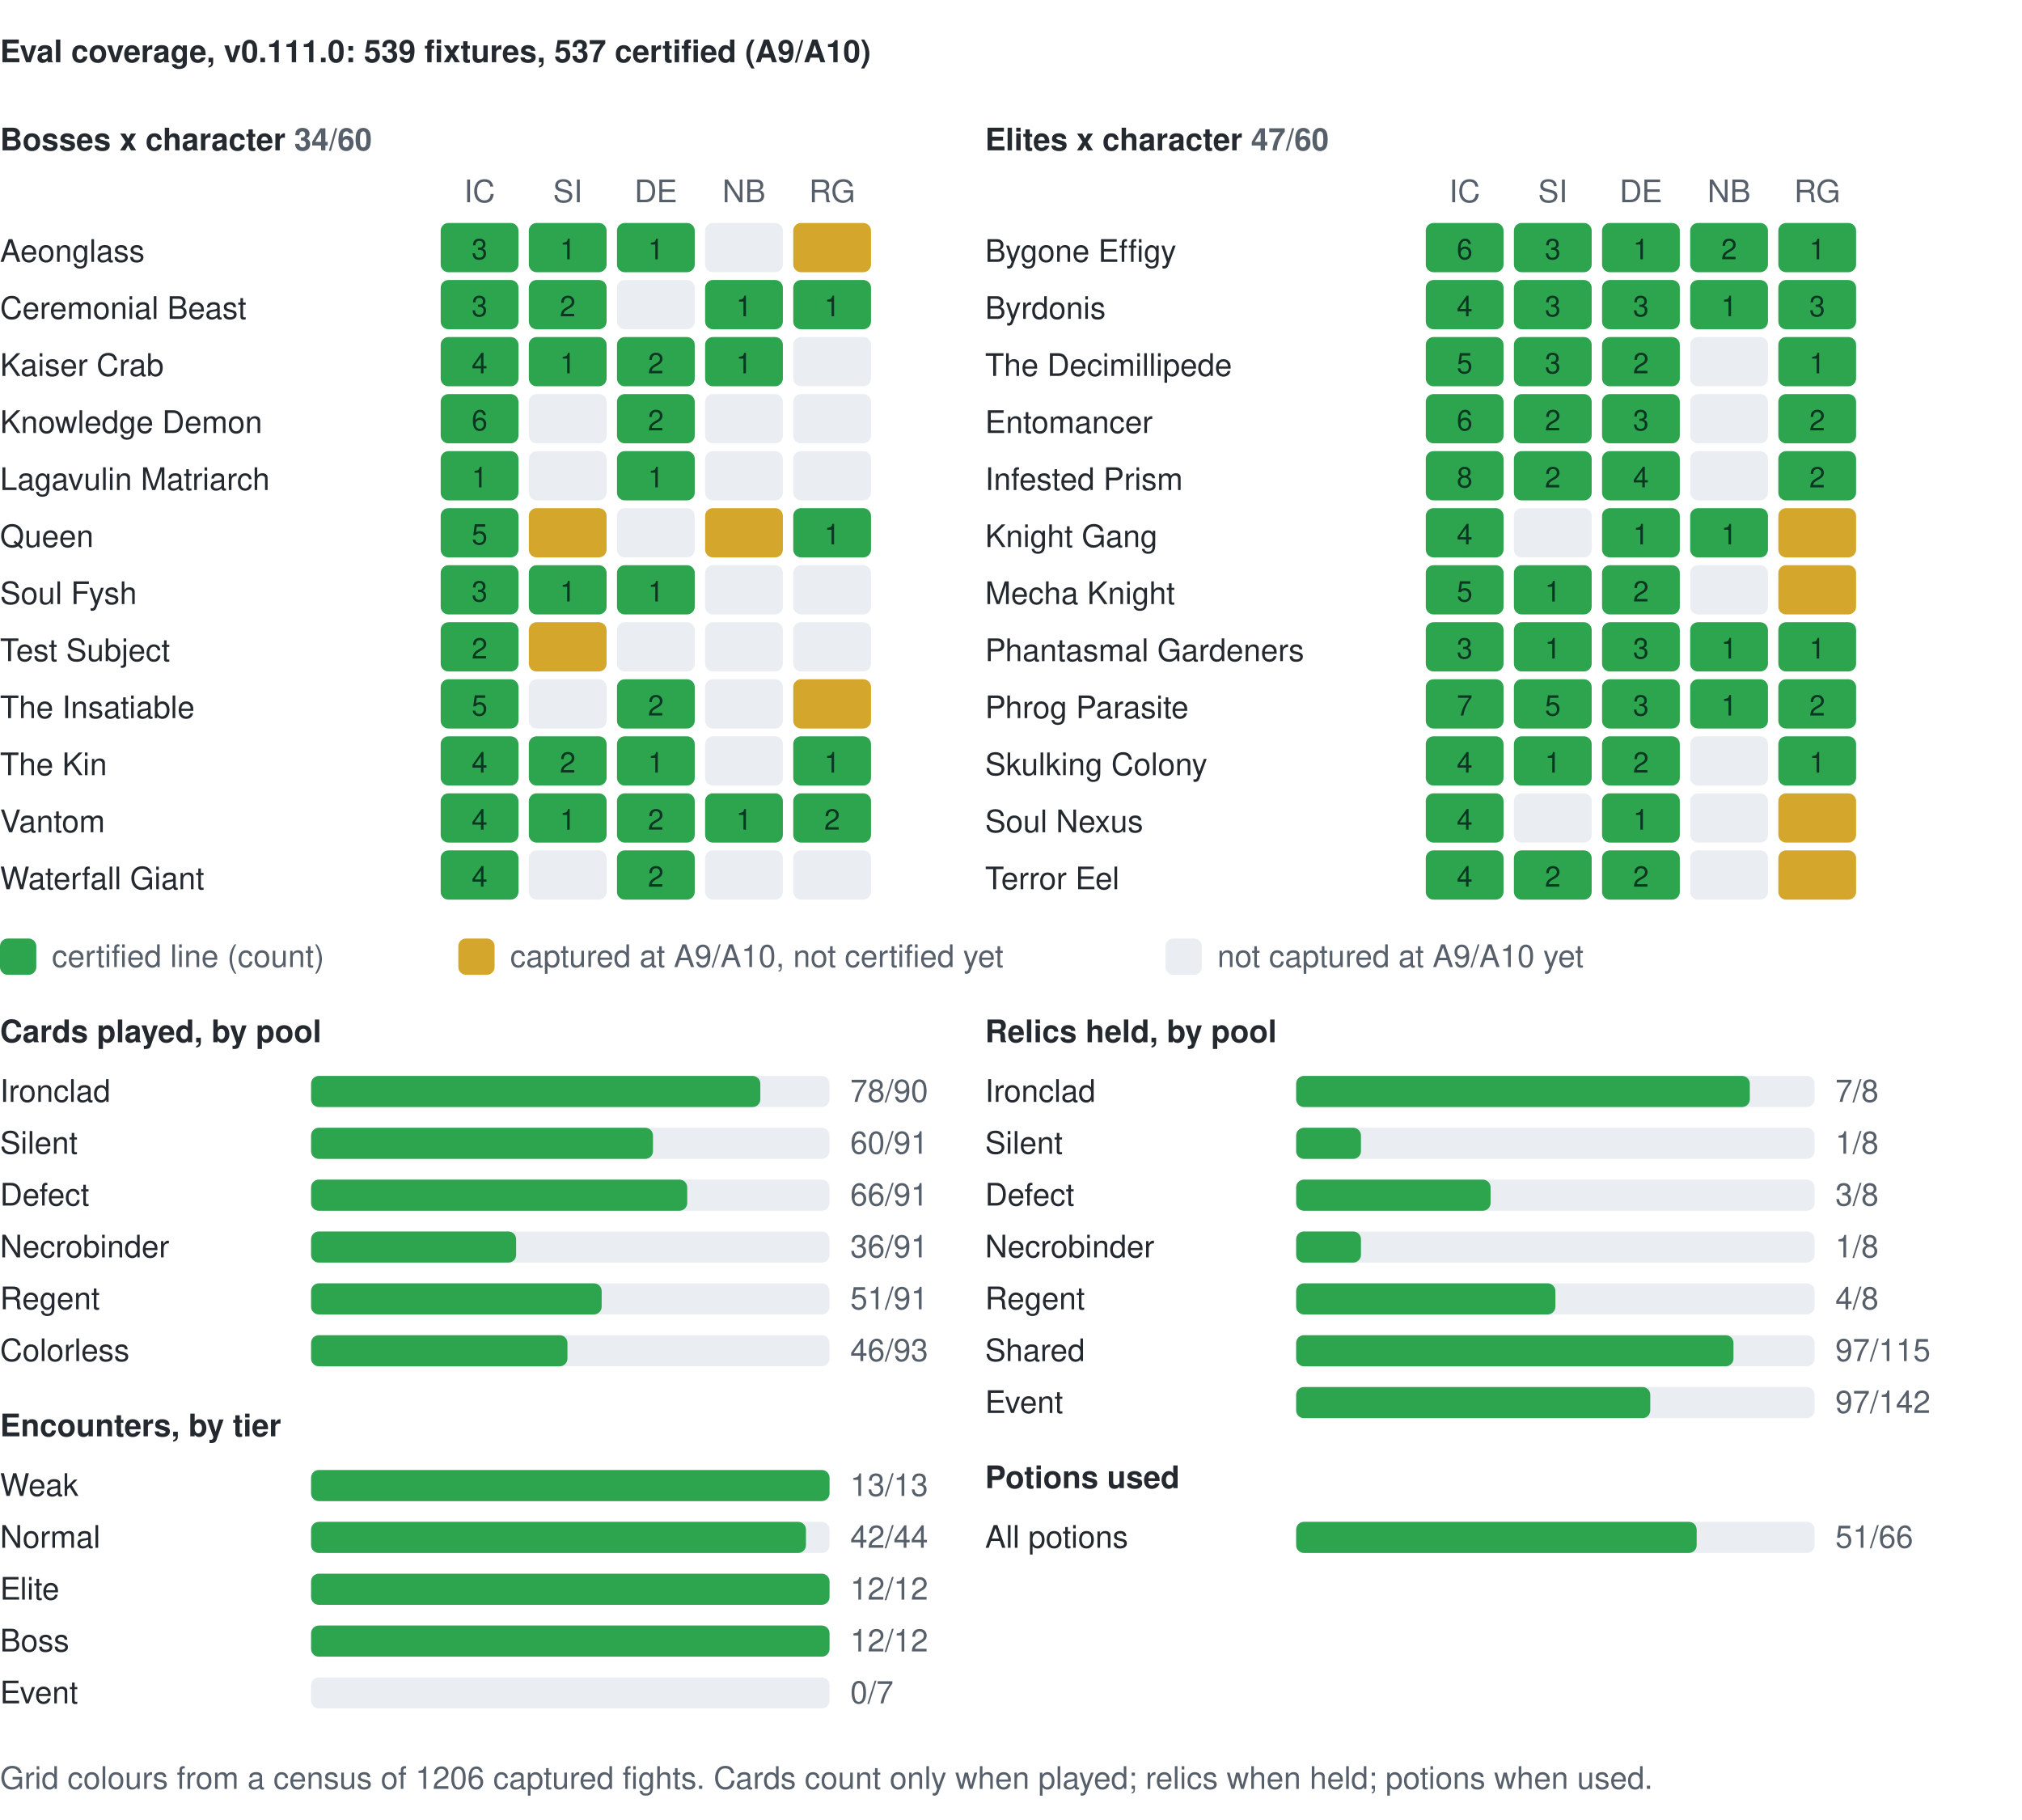
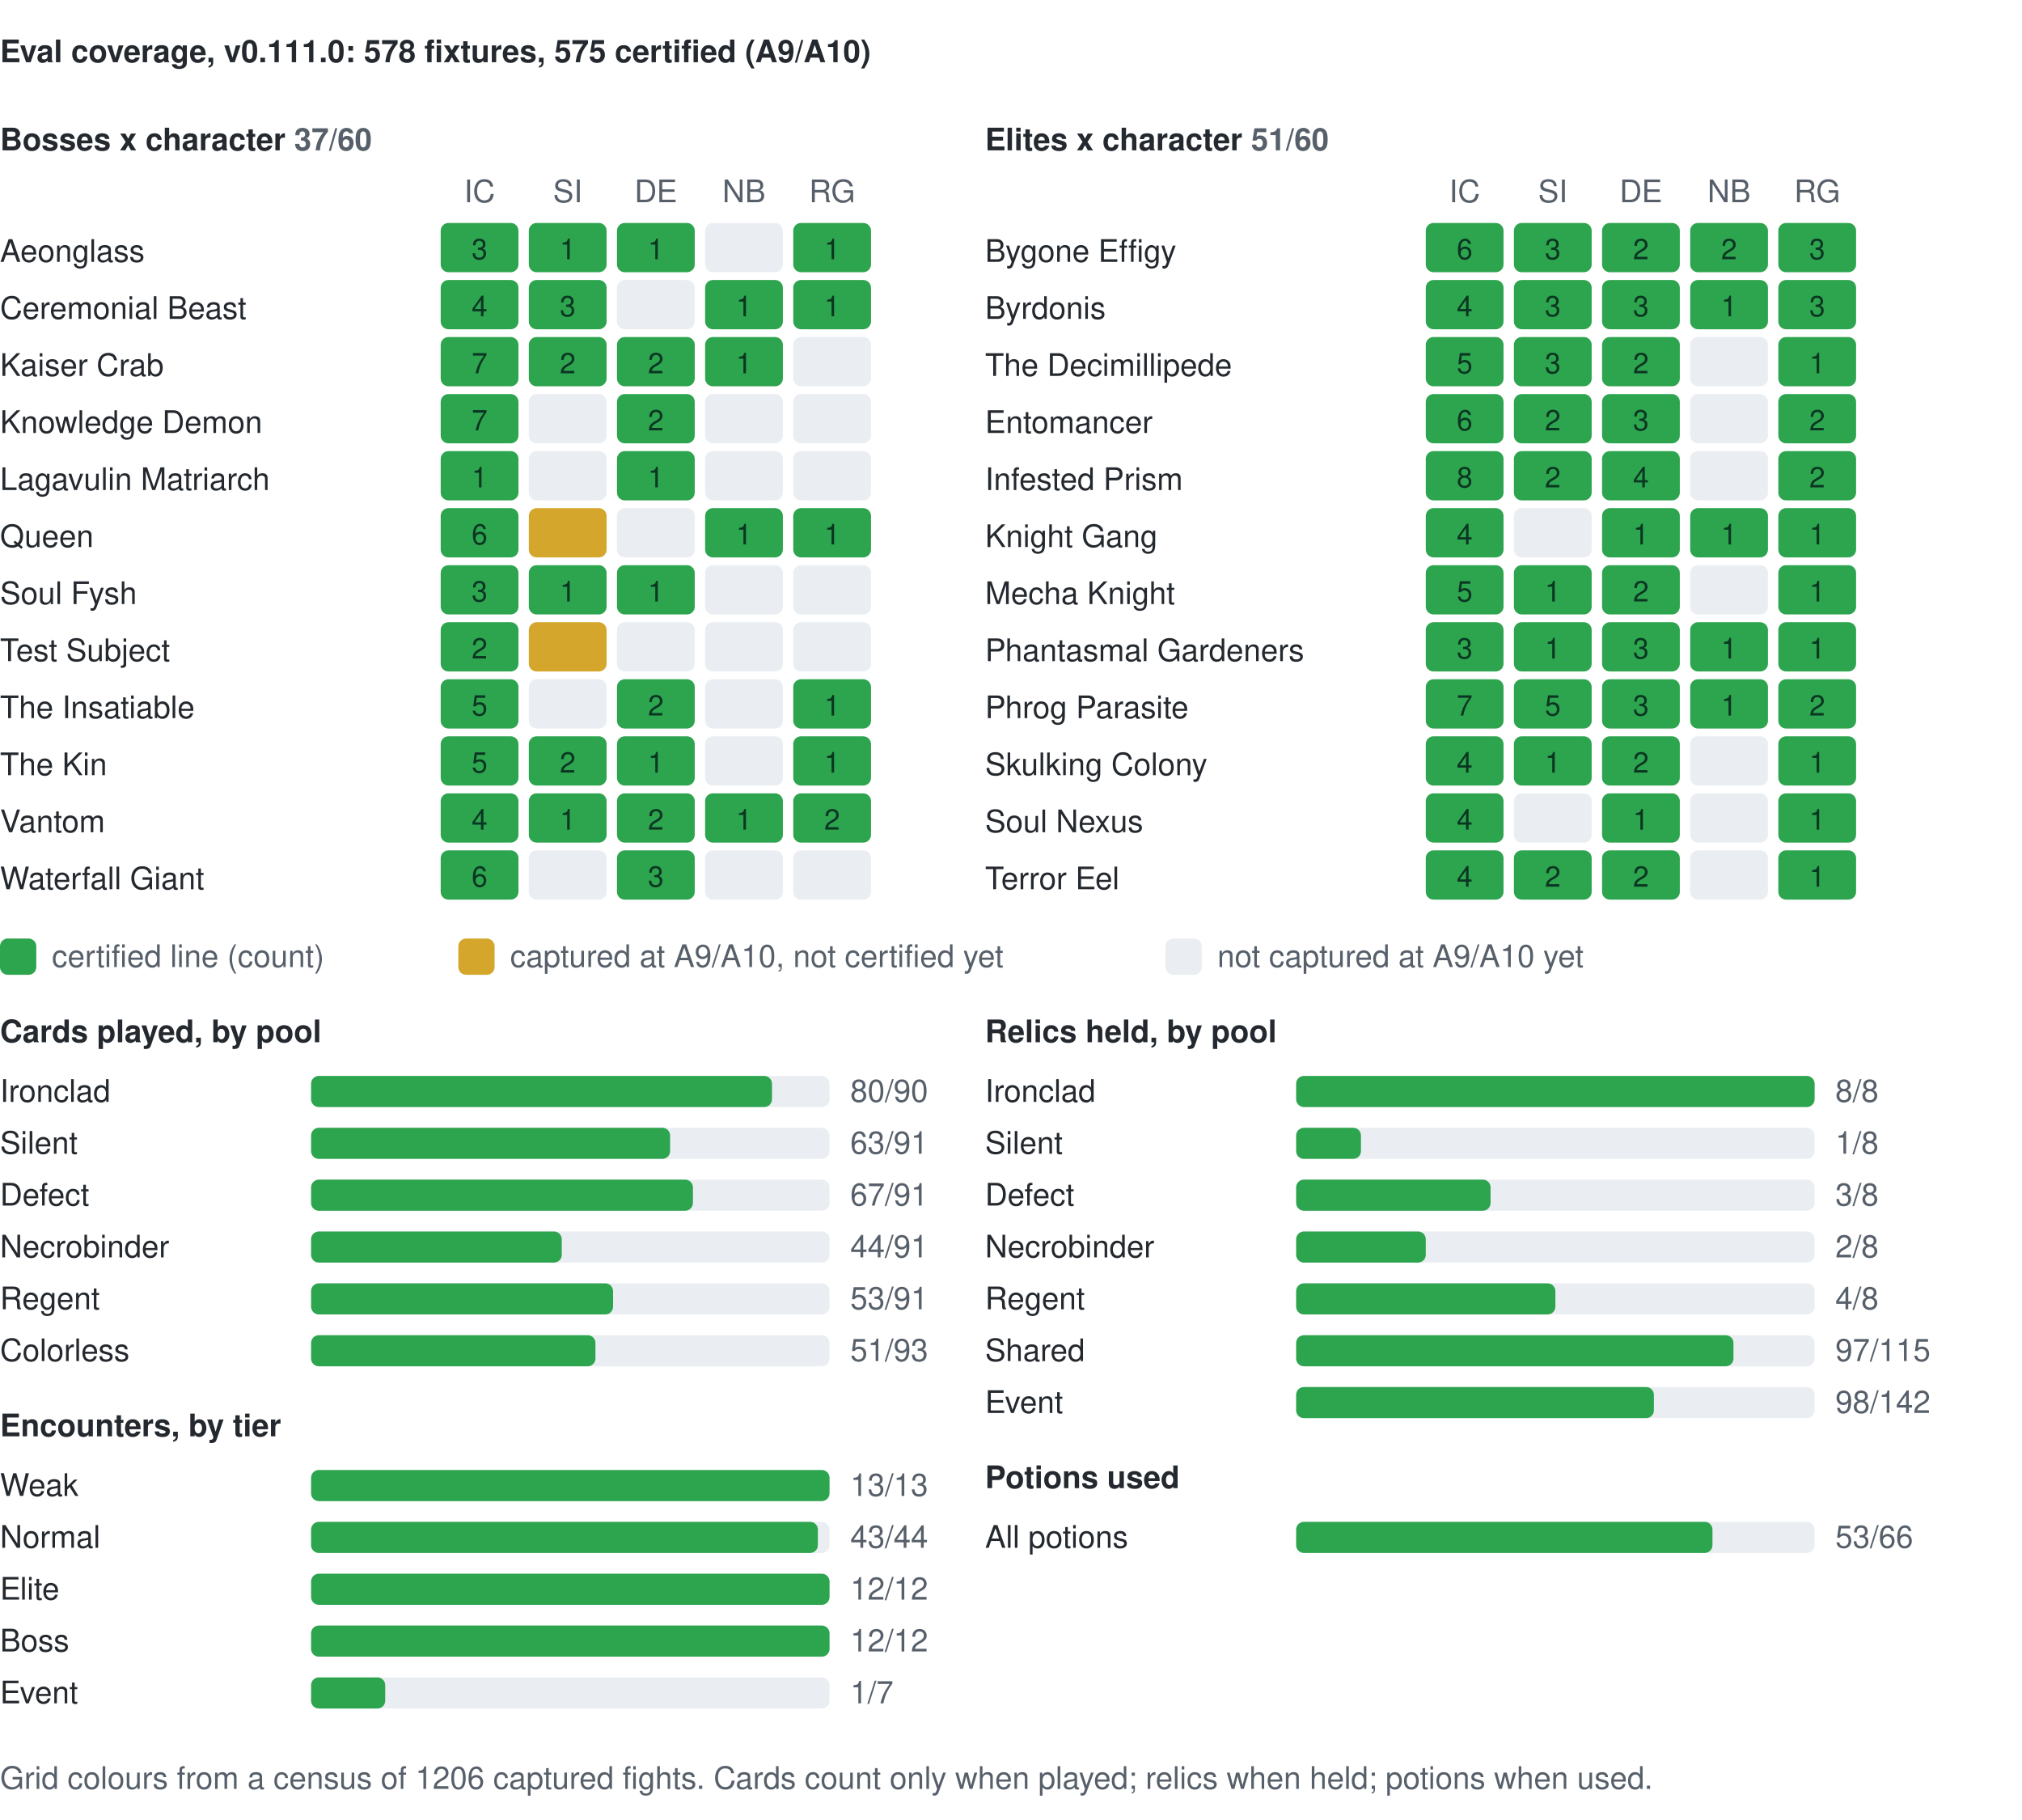
<svg xmlns="http://www.w3.org/2000/svg" width="780" height="702" viewBox="0 0 780 702" role="img" aria-label="Eval suite coverage">
  <style>
.bg{fill:#ffffff}.t{font:12px -apple-system,Segoe UI,Helvetica,Arial,sans-serif;fill:#24292f}
.m{fill:#57606a}.h{font-weight:600}.n{font-size:11px;fill:#0a3622}
.cert{fill:#2da44e}.capt{fill:#d4a72c}.none{fill:#eaeef2}.track{fill:#eaeef2}.bar{fill:#2da44e}
@media (prefers-color-scheme:dark){.bg{fill:#0d1117}.t{fill:#e6edf3}.m{fill:#8d96a0}
.none,.track{fill:#21262d}.cert,.bar{fill:#2ea043}.capt{fill:#bb8009}.n{fill:#ffffff}}
</style>
  <rect class="bg" width="780" height="702" />
  <g transform="translate(0,0)">
-     <text class="t h" x="0" y="24">Eval coverage, v0.111.0: 539 fixtures, 537 certified (A9/A10)</text>
-     <text class="t h" x="0" y="58">Bosses x character <tspan class="m">34/60</tspan>
+     <text class="t h" x="0" y="24">Eval coverage, v0.111.0: 578 fixtures, 575 certified (A9/A10)</text>
+     <text class="t h" x="0" y="58">Bosses x character <tspan class="m">37/60</tspan>
    </text>
    <text class="t m" x="185" y="78" text-anchor="middle">IC</text>
    <text class="t m" x="219" y="78" text-anchor="middle">SI</text>
    <text class="t m" x="253" y="78" text-anchor="middle">DE</text>
    <text class="t m" x="287" y="78" text-anchor="middle">NB</text>
    <text class="t m" x="321" y="78" text-anchor="middle">RG</text>
    <text class="t" x="0" y="101">Aeonglass</text>
    <rect class="cert" x="170" y="86" width="30" height="19" rx="3" />
    <text class="t n" x="185" y="100" text-anchor="middle">3</text>
    <rect class="cert" x="204" y="86" width="30" height="19" rx="3" />
    <text class="t n" x="219" y="100" text-anchor="middle">1</text>
    <rect class="cert" x="238" y="86" width="30" height="19" rx="3" />
    <text class="t n" x="253" y="100" text-anchor="middle">1</text>
    <rect class="none" x="272" y="86" width="30" height="19" rx="3" />
-     <rect class="capt" x="306" y="86" width="30" height="19" rx="3" />
+     <rect class="cert" x="306" y="86" width="30" height="19" rx="3" />
+     <text class="t n" x="321" y="100" text-anchor="middle">1</text>
    <text class="t" x="0" y="123">Ceremonial Beast</text>
    <rect class="cert" x="170" y="108" width="30" height="19" rx="3" />
-     <text class="t n" x="185" y="122" text-anchor="middle">3</text>
+     <text class="t n" x="185" y="122" text-anchor="middle">4</text>
    <rect class="cert" x="204" y="108" width="30" height="19" rx="3" />
-     <text class="t n" x="219" y="122" text-anchor="middle">2</text>
+     <text class="t n" x="219" y="122" text-anchor="middle">3</text>
    <rect class="none" x="238" y="108" width="30" height="19" rx="3" />
    <rect class="cert" x="272" y="108" width="30" height="19" rx="3" />
    <text class="t n" x="287" y="122" text-anchor="middle">1</text>
    <rect class="cert" x="306" y="108" width="30" height="19" rx="3" />
    <text class="t n" x="321" y="122" text-anchor="middle">1</text>
    <text class="t" x="0" y="145">Kaiser Crab</text>
    <rect class="cert" x="170" y="130" width="30" height="19" rx="3" />
-     <text class="t n" x="185" y="144" text-anchor="middle">4</text>
+     <text class="t n" x="185" y="144" text-anchor="middle">7</text>
    <rect class="cert" x="204" y="130" width="30" height="19" rx="3" />
-     <text class="t n" x="219" y="144" text-anchor="middle">1</text>
+     <text class="t n" x="219" y="144" text-anchor="middle">2</text>
    <rect class="cert" x="238" y="130" width="30" height="19" rx="3" />
    <text class="t n" x="253" y="144" text-anchor="middle">2</text>
    <rect class="cert" x="272" y="130" width="30" height="19" rx="3" />
    <text class="t n" x="287" y="144" text-anchor="middle">1</text>
    <rect class="none" x="306" y="130" width="30" height="19" rx="3" />
    <text class="t" x="0" y="167">Knowledge Demon</text>
    <rect class="cert" x="170" y="152" width="30" height="19" rx="3" />
-     <text class="t n" x="185" y="166" text-anchor="middle">6</text>
+     <text class="t n" x="185" y="166" text-anchor="middle">7</text>
    <rect class="none" x="204" y="152" width="30" height="19" rx="3" />
    <rect class="cert" x="238" y="152" width="30" height="19" rx="3" />
    <text class="t n" x="253" y="166" text-anchor="middle">2</text>
    <rect class="none" x="272" y="152" width="30" height="19" rx="3" />
    <rect class="none" x="306" y="152" width="30" height="19" rx="3" />
    <text class="t" x="0" y="189">Lagavulin Matriarch</text>
    <rect class="cert" x="170" y="174" width="30" height="19" rx="3" />
    <text class="t n" x="185" y="188" text-anchor="middle">1</text>
    <rect class="none" x="204" y="174" width="30" height="19" rx="3" />
    <rect class="cert" x="238" y="174" width="30" height="19" rx="3" />
    <text class="t n" x="253" y="188" text-anchor="middle">1</text>
    <rect class="none" x="272" y="174" width="30" height="19" rx="3" />
    <rect class="none" x="306" y="174" width="30" height="19" rx="3" />
    <text class="t" x="0" y="211">Queen</text>
    <rect class="cert" x="170" y="196" width="30" height="19" rx="3" />
-     <text class="t n" x="185" y="210" text-anchor="middle">5</text>
+     <text class="t n" x="185" y="210" text-anchor="middle">6</text>
    <rect class="capt" x="204" y="196" width="30" height="19" rx="3" />
    <rect class="none" x="238" y="196" width="30" height="19" rx="3" />
-     <rect class="capt" x="272" y="196" width="30" height="19" rx="3" />
+     <rect class="cert" x="272" y="196" width="30" height="19" rx="3" />
+     <text class="t n" x="287" y="210" text-anchor="middle">1</text>
    <rect class="cert" x="306" y="196" width="30" height="19" rx="3" />
    <text class="t n" x="321" y="210" text-anchor="middle">1</text>
    <text class="t" x="0" y="233">Soul Fysh</text>
    <rect class="cert" x="170" y="218" width="30" height="19" rx="3" />
    <text class="t n" x="185" y="232" text-anchor="middle">3</text>
    <rect class="cert" x="204" y="218" width="30" height="19" rx="3" />
    <text class="t n" x="219" y="232" text-anchor="middle">1</text>
    <rect class="cert" x="238" y="218" width="30" height="19" rx="3" />
    <text class="t n" x="253" y="232" text-anchor="middle">1</text>
    <rect class="none" x="272" y="218" width="30" height="19" rx="3" />
    <rect class="none" x="306" y="218" width="30" height="19" rx="3" />
    <text class="t" x="0" y="255">Test Subject</text>
    <rect class="cert" x="170" y="240" width="30" height="19" rx="3" />
    <text class="t n" x="185" y="254" text-anchor="middle">2</text>
    <rect class="capt" x="204" y="240" width="30" height="19" rx="3" />
    <rect class="none" x="238" y="240" width="30" height="19" rx="3" />
    <rect class="none" x="272" y="240" width="30" height="19" rx="3" />
    <rect class="none" x="306" y="240" width="30" height="19" rx="3" />
    <text class="t" x="0" y="277">The Insatiable</text>
    <rect class="cert" x="170" y="262" width="30" height="19" rx="3" />
    <text class="t n" x="185" y="276" text-anchor="middle">5</text>
    <rect class="none" x="204" y="262" width="30" height="19" rx="3" />
    <rect class="cert" x="238" y="262" width="30" height="19" rx="3" />
    <text class="t n" x="253" y="276" text-anchor="middle">2</text>
    <rect class="none" x="272" y="262" width="30" height="19" rx="3" />
-     <rect class="capt" x="306" y="262" width="30" height="19" rx="3" />
+     <rect class="cert" x="306" y="262" width="30" height="19" rx="3" />
+     <text class="t n" x="321" y="276" text-anchor="middle">1</text>
    <text class="t" x="0" y="299">The Kin</text>
    <rect class="cert" x="170" y="284" width="30" height="19" rx="3" />
-     <text class="t n" x="185" y="298" text-anchor="middle">4</text>
+     <text class="t n" x="185" y="298" text-anchor="middle">5</text>
    <rect class="cert" x="204" y="284" width="30" height="19" rx="3" />
    <text class="t n" x="219" y="298" text-anchor="middle">2</text>
    <rect class="cert" x="238" y="284" width="30" height="19" rx="3" />
    <text class="t n" x="253" y="298" text-anchor="middle">1</text>
    <rect class="none" x="272" y="284" width="30" height="19" rx="3" />
    <rect class="cert" x="306" y="284" width="30" height="19" rx="3" />
    <text class="t n" x="321" y="298" text-anchor="middle">1</text>
    <text class="t" x="0" y="321">Vantom</text>
    <rect class="cert" x="170" y="306" width="30" height="19" rx="3" />
    <text class="t n" x="185" y="320" text-anchor="middle">4</text>
    <rect class="cert" x="204" y="306" width="30" height="19" rx="3" />
    <text class="t n" x="219" y="320" text-anchor="middle">1</text>
    <rect class="cert" x="238" y="306" width="30" height="19" rx="3" />
    <text class="t n" x="253" y="320" text-anchor="middle">2</text>
    <rect class="cert" x="272" y="306" width="30" height="19" rx="3" />
    <text class="t n" x="287" y="320" text-anchor="middle">1</text>
    <rect class="cert" x="306" y="306" width="30" height="19" rx="3" />
    <text class="t n" x="321" y="320" text-anchor="middle">2</text>
    <text class="t" x="0" y="343">Waterfall Giant</text>
    <rect class="cert" x="170" y="328" width="30" height="19" rx="3" />
-     <text class="t n" x="185" y="342" text-anchor="middle">4</text>
+     <text class="t n" x="185" y="342" text-anchor="middle">6</text>
    <rect class="none" x="204" y="328" width="30" height="19" rx="3" />
    <rect class="cert" x="238" y="328" width="30" height="19" rx="3" />
-     <text class="t n" x="253" y="342" text-anchor="middle">2</text>
+     <text class="t n" x="253" y="342" text-anchor="middle">3</text>
    <rect class="none" x="272" y="328" width="30" height="19" rx="3" />
    <rect class="none" x="306" y="328" width="30" height="19" rx="3" />
-     <text class="t h" x="380" y="58">Elites x character <tspan class="m">47/60</tspan>
+     <text class="t h" x="380" y="58">Elites x character <tspan class="m">51/60</tspan>
    </text>
    <text class="t m" x="565" y="78" text-anchor="middle">IC</text>
    <text class="t m" x="599" y="78" text-anchor="middle">SI</text>
    <text class="t m" x="633" y="78" text-anchor="middle">DE</text>
    <text class="t m" x="667" y="78" text-anchor="middle">NB</text>
    <text class="t m" x="701" y="78" text-anchor="middle">RG</text>
    <text class="t" x="380" y="101">Bygone Effigy</text>
    <rect class="cert" x="550" y="86" width="30" height="19" rx="3" />
    <text class="t n" x="565" y="100" text-anchor="middle">6</text>
    <rect class="cert" x="584" y="86" width="30" height="19" rx="3" />
    <text class="t n" x="599" y="100" text-anchor="middle">3</text>
    <rect class="cert" x="618" y="86" width="30" height="19" rx="3" />
-     <text class="t n" x="633" y="100" text-anchor="middle">1</text>
+     <text class="t n" x="633" y="100" text-anchor="middle">2</text>
    <rect class="cert" x="652" y="86" width="30" height="19" rx="3" />
    <text class="t n" x="667" y="100" text-anchor="middle">2</text>
    <rect class="cert" x="686" y="86" width="30" height="19" rx="3" />
-     <text class="t n" x="701" y="100" text-anchor="middle">1</text>
+     <text class="t n" x="701" y="100" text-anchor="middle">3</text>
    <text class="t" x="380" y="123">Byrdonis</text>
    <rect class="cert" x="550" y="108" width="30" height="19" rx="3" />
    <text class="t n" x="565" y="122" text-anchor="middle">4</text>
    <rect class="cert" x="584" y="108" width="30" height="19" rx="3" />
    <text class="t n" x="599" y="122" text-anchor="middle">3</text>
    <rect class="cert" x="618" y="108" width="30" height="19" rx="3" />
    <text class="t n" x="633" y="122" text-anchor="middle">3</text>
    <rect class="cert" x="652" y="108" width="30" height="19" rx="3" />
    <text class="t n" x="667" y="122" text-anchor="middle">1</text>
    <rect class="cert" x="686" y="108" width="30" height="19" rx="3" />
    <text class="t n" x="701" y="122" text-anchor="middle">3</text>
    <text class="t" x="380" y="145">The Decimillipede</text>
    <rect class="cert" x="550" y="130" width="30" height="19" rx="3" />
    <text class="t n" x="565" y="144" text-anchor="middle">5</text>
    <rect class="cert" x="584" y="130" width="30" height="19" rx="3" />
    <text class="t n" x="599" y="144" text-anchor="middle">3</text>
    <rect class="cert" x="618" y="130" width="30" height="19" rx="3" />
    <text class="t n" x="633" y="144" text-anchor="middle">2</text>
    <rect class="none" x="652" y="130" width="30" height="19" rx="3" />
    <rect class="cert" x="686" y="130" width="30" height="19" rx="3" />
    <text class="t n" x="701" y="144" text-anchor="middle">1</text>
    <text class="t" x="380" y="167">Entomancer</text>
    <rect class="cert" x="550" y="152" width="30" height="19" rx="3" />
    <text class="t n" x="565" y="166" text-anchor="middle">6</text>
    <rect class="cert" x="584" y="152" width="30" height="19" rx="3" />
    <text class="t n" x="599" y="166" text-anchor="middle">2</text>
    <rect class="cert" x="618" y="152" width="30" height="19" rx="3" />
    <text class="t n" x="633" y="166" text-anchor="middle">3</text>
    <rect class="none" x="652" y="152" width="30" height="19" rx="3" />
    <rect class="cert" x="686" y="152" width="30" height="19" rx="3" />
    <text class="t n" x="701" y="166" text-anchor="middle">2</text>
    <text class="t" x="380" y="189">Infested Prism</text>
    <rect class="cert" x="550" y="174" width="30" height="19" rx="3" />
    <text class="t n" x="565" y="188" text-anchor="middle">8</text>
    <rect class="cert" x="584" y="174" width="30" height="19" rx="3" />
    <text class="t n" x="599" y="188" text-anchor="middle">2</text>
    <rect class="cert" x="618" y="174" width="30" height="19" rx="3" />
    <text class="t n" x="633" y="188" text-anchor="middle">4</text>
    <rect class="none" x="652" y="174" width="30" height="19" rx="3" />
    <rect class="cert" x="686" y="174" width="30" height="19" rx="3" />
    <text class="t n" x="701" y="188" text-anchor="middle">2</text>
    <text class="t" x="380" y="211">Knight Gang</text>
    <rect class="cert" x="550" y="196" width="30" height="19" rx="3" />
    <text class="t n" x="565" y="210" text-anchor="middle">4</text>
    <rect class="none" x="584" y="196" width="30" height="19" rx="3" />
    <rect class="cert" x="618" y="196" width="30" height="19" rx="3" />
    <text class="t n" x="633" y="210" text-anchor="middle">1</text>
    <rect class="cert" x="652" y="196" width="30" height="19" rx="3" />
    <text class="t n" x="667" y="210" text-anchor="middle">1</text>
-     <rect class="capt" x="686" y="196" width="30" height="19" rx="3" />
+     <rect class="cert" x="686" y="196" width="30" height="19" rx="3" />
+     <text class="t n" x="701" y="210" text-anchor="middle">1</text>
    <text class="t" x="380" y="233">Mecha Knight</text>
    <rect class="cert" x="550" y="218" width="30" height="19" rx="3" />
    <text class="t n" x="565" y="232" text-anchor="middle">5</text>
    <rect class="cert" x="584" y="218" width="30" height="19" rx="3" />
    <text class="t n" x="599" y="232" text-anchor="middle">1</text>
    <rect class="cert" x="618" y="218" width="30" height="19" rx="3" />
    <text class="t n" x="633" y="232" text-anchor="middle">2</text>
    <rect class="none" x="652" y="218" width="30" height="19" rx="3" />
-     <rect class="capt" x="686" y="218" width="30" height="19" rx="3" />
+     <rect class="cert" x="686" y="218" width="30" height="19" rx="3" />
+     <text class="t n" x="701" y="232" text-anchor="middle">1</text>
    <text class="t" x="380" y="255">Phantasmal Gardeners</text>
    <rect class="cert" x="550" y="240" width="30" height="19" rx="3" />
    <text class="t n" x="565" y="254" text-anchor="middle">3</text>
    <rect class="cert" x="584" y="240" width="30" height="19" rx="3" />
    <text class="t n" x="599" y="254" text-anchor="middle">1</text>
    <rect class="cert" x="618" y="240" width="30" height="19" rx="3" />
    <text class="t n" x="633" y="254" text-anchor="middle">3</text>
    <rect class="cert" x="652" y="240" width="30" height="19" rx="3" />
    <text class="t n" x="667" y="254" text-anchor="middle">1</text>
    <rect class="cert" x="686" y="240" width="30" height="19" rx="3" />
    <text class="t n" x="701" y="254" text-anchor="middle">1</text>
    <text class="t" x="380" y="277">Phrog Parasite</text>
    <rect class="cert" x="550" y="262" width="30" height="19" rx="3" />
    <text class="t n" x="565" y="276" text-anchor="middle">7</text>
    <rect class="cert" x="584" y="262" width="30" height="19" rx="3" />
    <text class="t n" x="599" y="276" text-anchor="middle">5</text>
    <rect class="cert" x="618" y="262" width="30" height="19" rx="3" />
    <text class="t n" x="633" y="276" text-anchor="middle">3</text>
    <rect class="cert" x="652" y="262" width="30" height="19" rx="3" />
    <text class="t n" x="667" y="276" text-anchor="middle">1</text>
    <rect class="cert" x="686" y="262" width="30" height="19" rx="3" />
    <text class="t n" x="701" y="276" text-anchor="middle">2</text>
    <text class="t" x="380" y="299">Skulking Colony</text>
    <rect class="cert" x="550" y="284" width="30" height="19" rx="3" />
    <text class="t n" x="565" y="298" text-anchor="middle">4</text>
    <rect class="cert" x="584" y="284" width="30" height="19" rx="3" />
    <text class="t n" x="599" y="298" text-anchor="middle">1</text>
    <rect class="cert" x="618" y="284" width="30" height="19" rx="3" />
    <text class="t n" x="633" y="298" text-anchor="middle">2</text>
    <rect class="none" x="652" y="284" width="30" height="19" rx="3" />
    <rect class="cert" x="686" y="284" width="30" height="19" rx="3" />
    <text class="t n" x="701" y="298" text-anchor="middle">1</text>
    <text class="t" x="380" y="321">Soul Nexus</text>
    <rect class="cert" x="550" y="306" width="30" height="19" rx="3" />
    <text class="t n" x="565" y="320" text-anchor="middle">4</text>
    <rect class="none" x="584" y="306" width="30" height="19" rx="3" />
    <rect class="cert" x="618" y="306" width="30" height="19" rx="3" />
    <text class="t n" x="633" y="320" text-anchor="middle">1</text>
    <rect class="none" x="652" y="306" width="30" height="19" rx="3" />
-     <rect class="capt" x="686" y="306" width="30" height="19" rx="3" />
+     <rect class="cert" x="686" y="306" width="30" height="19" rx="3" />
+     <text class="t n" x="701" y="320" text-anchor="middle">1</text>
    <text class="t" x="380" y="343">Terror Eel</text>
    <rect class="cert" x="550" y="328" width="30" height="19" rx="3" />
    <text class="t n" x="565" y="342" text-anchor="middle">4</text>
    <rect class="cert" x="584" y="328" width="30" height="19" rx="3" />
    <text class="t n" x="599" y="342" text-anchor="middle">2</text>
    <rect class="cert" x="618" y="328" width="30" height="19" rx="3" />
    <text class="t n" x="633" y="342" text-anchor="middle">2</text>
    <rect class="none" x="652" y="328" width="30" height="19" rx="3" />
-     <rect class="capt" x="686" y="328" width="30" height="19" rx="3" />
+     <rect class="cert" x="686" y="328" width="30" height="19" rx="3" />
+     <text class="t n" x="701" y="342" text-anchor="middle">1</text>
    <rect class="cert" x="0" y="362" width="14" height="14" rx="3" />
    <text class="t m" x="20" y="373">certified line (count)</text>
    <rect class="capt" x="176.8" y="362" width="14" height="14" rx="3" />
    <text class="t m" x="196.8" y="373">captured at A9/A10, not certified yet</text>
    <rect class="none" x="449.6" y="362" width="14" height="14" rx="3" />
    <text class="t m" x="469.6" y="373">not captured at A9/A10 yet</text>
    <text class="t h" x="0" y="402">Cards played, by pool</text>
    <text class="t" x="0" y="425">Ironclad</text>
    <rect class="track" x="120" y="415" width="200" height="12" rx="3" />
-     <rect class="bar" x="120" y="415" width="173.3" height="12" rx="3" />
-     <text class="t m" x="328" y="425">78/90</text>
+     <rect class="bar" x="120" y="415" width="177.8" height="12" rx="3" />
+     <text class="t m" x="328" y="425">80/90</text>
    <text class="t" x="0" y="445">Silent</text>
    <rect class="track" x="120" y="435" width="200" height="12" rx="3" />
-     <rect class="bar" x="120" y="435" width="131.9" height="12" rx="3" />
-     <text class="t m" x="328" y="445">60/91</text>
+     <rect class="bar" x="120" y="435" width="138.5" height="12" rx="3" />
+     <text class="t m" x="328" y="445">63/91</text>
    <text class="t" x="0" y="465">Defect</text>
    <rect class="track" x="120" y="455" width="200" height="12" rx="3" />
-     <rect class="bar" x="120" y="455" width="145.1" height="12" rx="3" />
-     <text class="t m" x="328" y="465">66/91</text>
+     <rect class="bar" x="120" y="455" width="147.3" height="12" rx="3" />
+     <text class="t m" x="328" y="465">67/91</text>
    <text class="t" x="0" y="485">Necrobinder</text>
    <rect class="track" x="120" y="475" width="200" height="12" rx="3" />
-     <rect class="bar" x="120" y="475" width="79.1" height="12" rx="3" />
-     <text class="t m" x="328" y="485">36/91</text>
+     <rect class="bar" x="120" y="475" width="96.7" height="12" rx="3" />
+     <text class="t m" x="328" y="485">44/91</text>
    <text class="t" x="0" y="505">Regent</text>
    <rect class="track" x="120" y="495" width="200" height="12" rx="3" />
-     <rect class="bar" x="120" y="495" width="112.1" height="12" rx="3" />
-     <text class="t m" x="328" y="505">51/91</text>
+     <rect class="bar" x="120" y="495" width="116.5" height="12" rx="3" />
+     <text class="t m" x="328" y="505">53/91</text>
    <text class="t" x="0" y="525">Colorless</text>
    <rect class="track" x="120" y="515" width="200" height="12" rx="3" />
-     <rect class="bar" x="120" y="515" width="98.9" height="12" rx="3" />
-     <text class="t m" x="328" y="525">46/93</text>
+     <rect class="bar" x="120" y="515" width="109.7" height="12" rx="3" />
+     <text class="t m" x="328" y="525">51/93</text>
    <text class="t h" x="380" y="402">Relics held, by pool</text>
    <text class="t" x="380" y="425">Ironclad</text>
    <rect class="track" x="500" y="415" width="200" height="12" rx="3" />
-     <rect class="bar" x="500" y="415" width="175.0" height="12" rx="3" />
-     <text class="t m" x="708" y="425">7/8</text>
+     <rect class="bar" x="500" y="415" width="200.0" height="12" rx="3" />
+     <text class="t m" x="708" y="425">8/8</text>
    <text class="t" x="380" y="445">Silent</text>
    <rect class="track" x="500" y="435" width="200" height="12" rx="3" />
    <rect class="bar" x="500" y="435" width="25.0" height="12" rx="3" />
    <text class="t m" x="708" y="445">1/8</text>
    <text class="t" x="380" y="465">Defect</text>
    <rect class="track" x="500" y="455" width="200" height="12" rx="3" />
    <rect class="bar" x="500" y="455" width="75.0" height="12" rx="3" />
    <text class="t m" x="708" y="465">3/8</text>
    <text class="t" x="380" y="485">Necrobinder</text>
    <rect class="track" x="500" y="475" width="200" height="12" rx="3" />
-     <rect class="bar" x="500" y="475" width="25.0" height="12" rx="3" />
-     <text class="t m" x="708" y="485">1/8</text>
+     <rect class="bar" x="500" y="475" width="50.0" height="12" rx="3" />
+     <text class="t m" x="708" y="485">2/8</text>
    <text class="t" x="380" y="505">Regent</text>
    <rect class="track" x="500" y="495" width="200" height="12" rx="3" />
    <rect class="bar" x="500" y="495" width="100.0" height="12" rx="3" />
    <text class="t m" x="708" y="505">4/8</text>
    <text class="t" x="380" y="525">Shared</text>
    <rect class="track" x="500" y="515" width="200" height="12" rx="3" />
    <rect class="bar" x="500" y="515" width="168.7" height="12" rx="3" />
    <text class="t m" x="708" y="525">97/115</text>
    <text class="t" x="380" y="545">Event</text>
    <rect class="track" x="500" y="535" width="200" height="12" rx="3" />
-     <rect class="bar" x="500" y="535" width="136.6" height="12" rx="3" />
-     <text class="t m" x="708" y="545">97/142</text>
+     <rect class="bar" x="500" y="535" width="138.0" height="12" rx="3" />
+     <text class="t m" x="708" y="545">98/142</text>
    <text class="t h" x="0" y="554">Encounters, by tier</text>
    <text class="t" x="0" y="577">Weak</text>
    <rect class="track" x="120" y="567" width="200" height="12" rx="3" />
    <rect class="bar" x="120" y="567" width="200.0" height="12" rx="3" />
    <text class="t m" x="328" y="577">13/13</text>
    <text class="t" x="0" y="597">Normal</text>
    <rect class="track" x="120" y="587" width="200" height="12" rx="3" />
-     <rect class="bar" x="120" y="587" width="190.9" height="12" rx="3" />
-     <text class="t m" x="328" y="597">42/44</text>
+     <rect class="bar" x="120" y="587" width="195.5" height="12" rx="3" />
+     <text class="t m" x="328" y="597">43/44</text>
    <text class="t" x="0" y="617">Elite</text>
    <rect class="track" x="120" y="607" width="200" height="12" rx="3" />
    <rect class="bar" x="120" y="607" width="200.0" height="12" rx="3" />
    <text class="t m" x="328" y="617">12/12</text>
    <text class="t" x="0" y="637">Boss</text>
    <rect class="track" x="120" y="627" width="200" height="12" rx="3" />
    <rect class="bar" x="120" y="627" width="200.0" height="12" rx="3" />
    <text class="t m" x="328" y="637">12/12</text>
    <text class="t" x="0" y="657">Event</text>
    <rect class="track" x="120" y="647" width="200" height="12" rx="3" />
-     <text class="t m" x="328" y="657">0/7</text>
+     <rect class="bar" x="120" y="647" width="28.6" height="12" rx="3" />
+     <text class="t m" x="328" y="657">1/7</text>
    <text class="t h" x="380" y="574">Potions used</text>
    <text class="t" x="380" y="597">All potions</text>
    <rect class="track" x="500" y="587" width="200" height="12" rx="3" />
-     <rect class="bar" x="500" y="587" width="154.5" height="12" rx="3" />
-     <text class="t m" x="708" y="597">51/66</text>
+     <rect class="bar" x="500" y="587" width="160.6" height="12" rx="3" />
+     <text class="t m" x="708" y="597">53/66</text>
    <text class="t m" x="0" y="690">Grid colours from a census of 1206 captured fights. Cards count only when played; relics when held; potions when used.</text>
  </g>
</svg>
